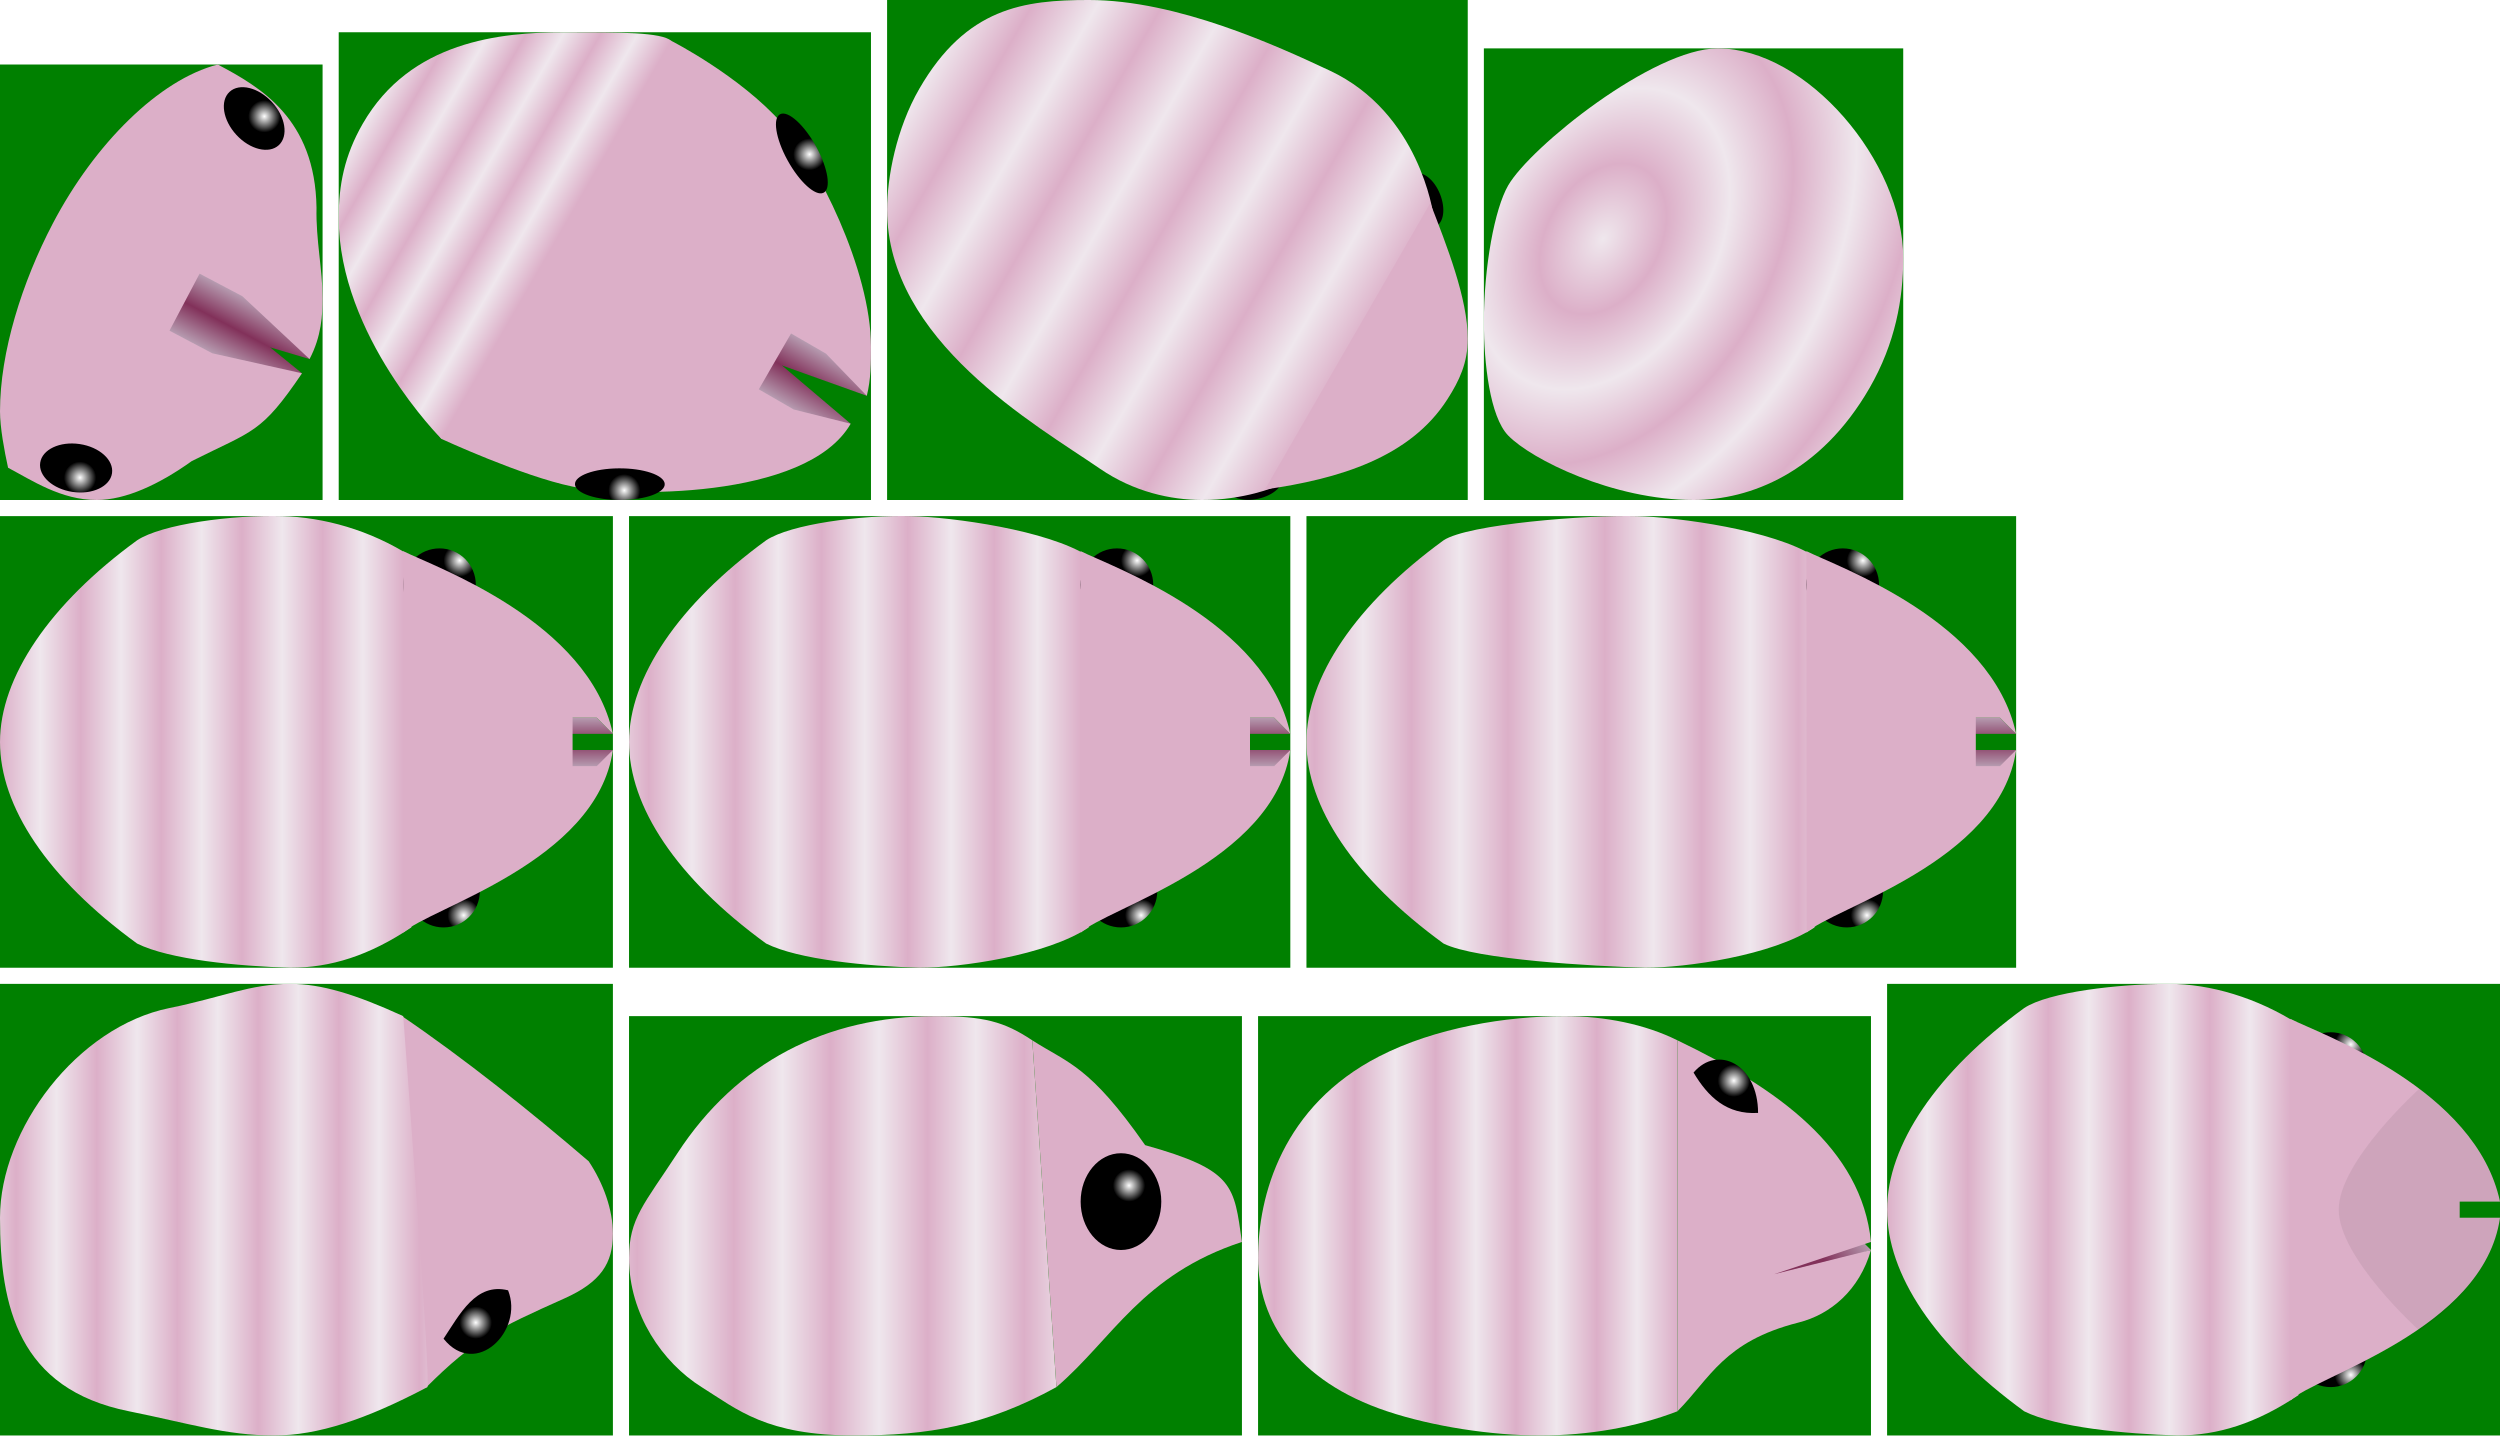
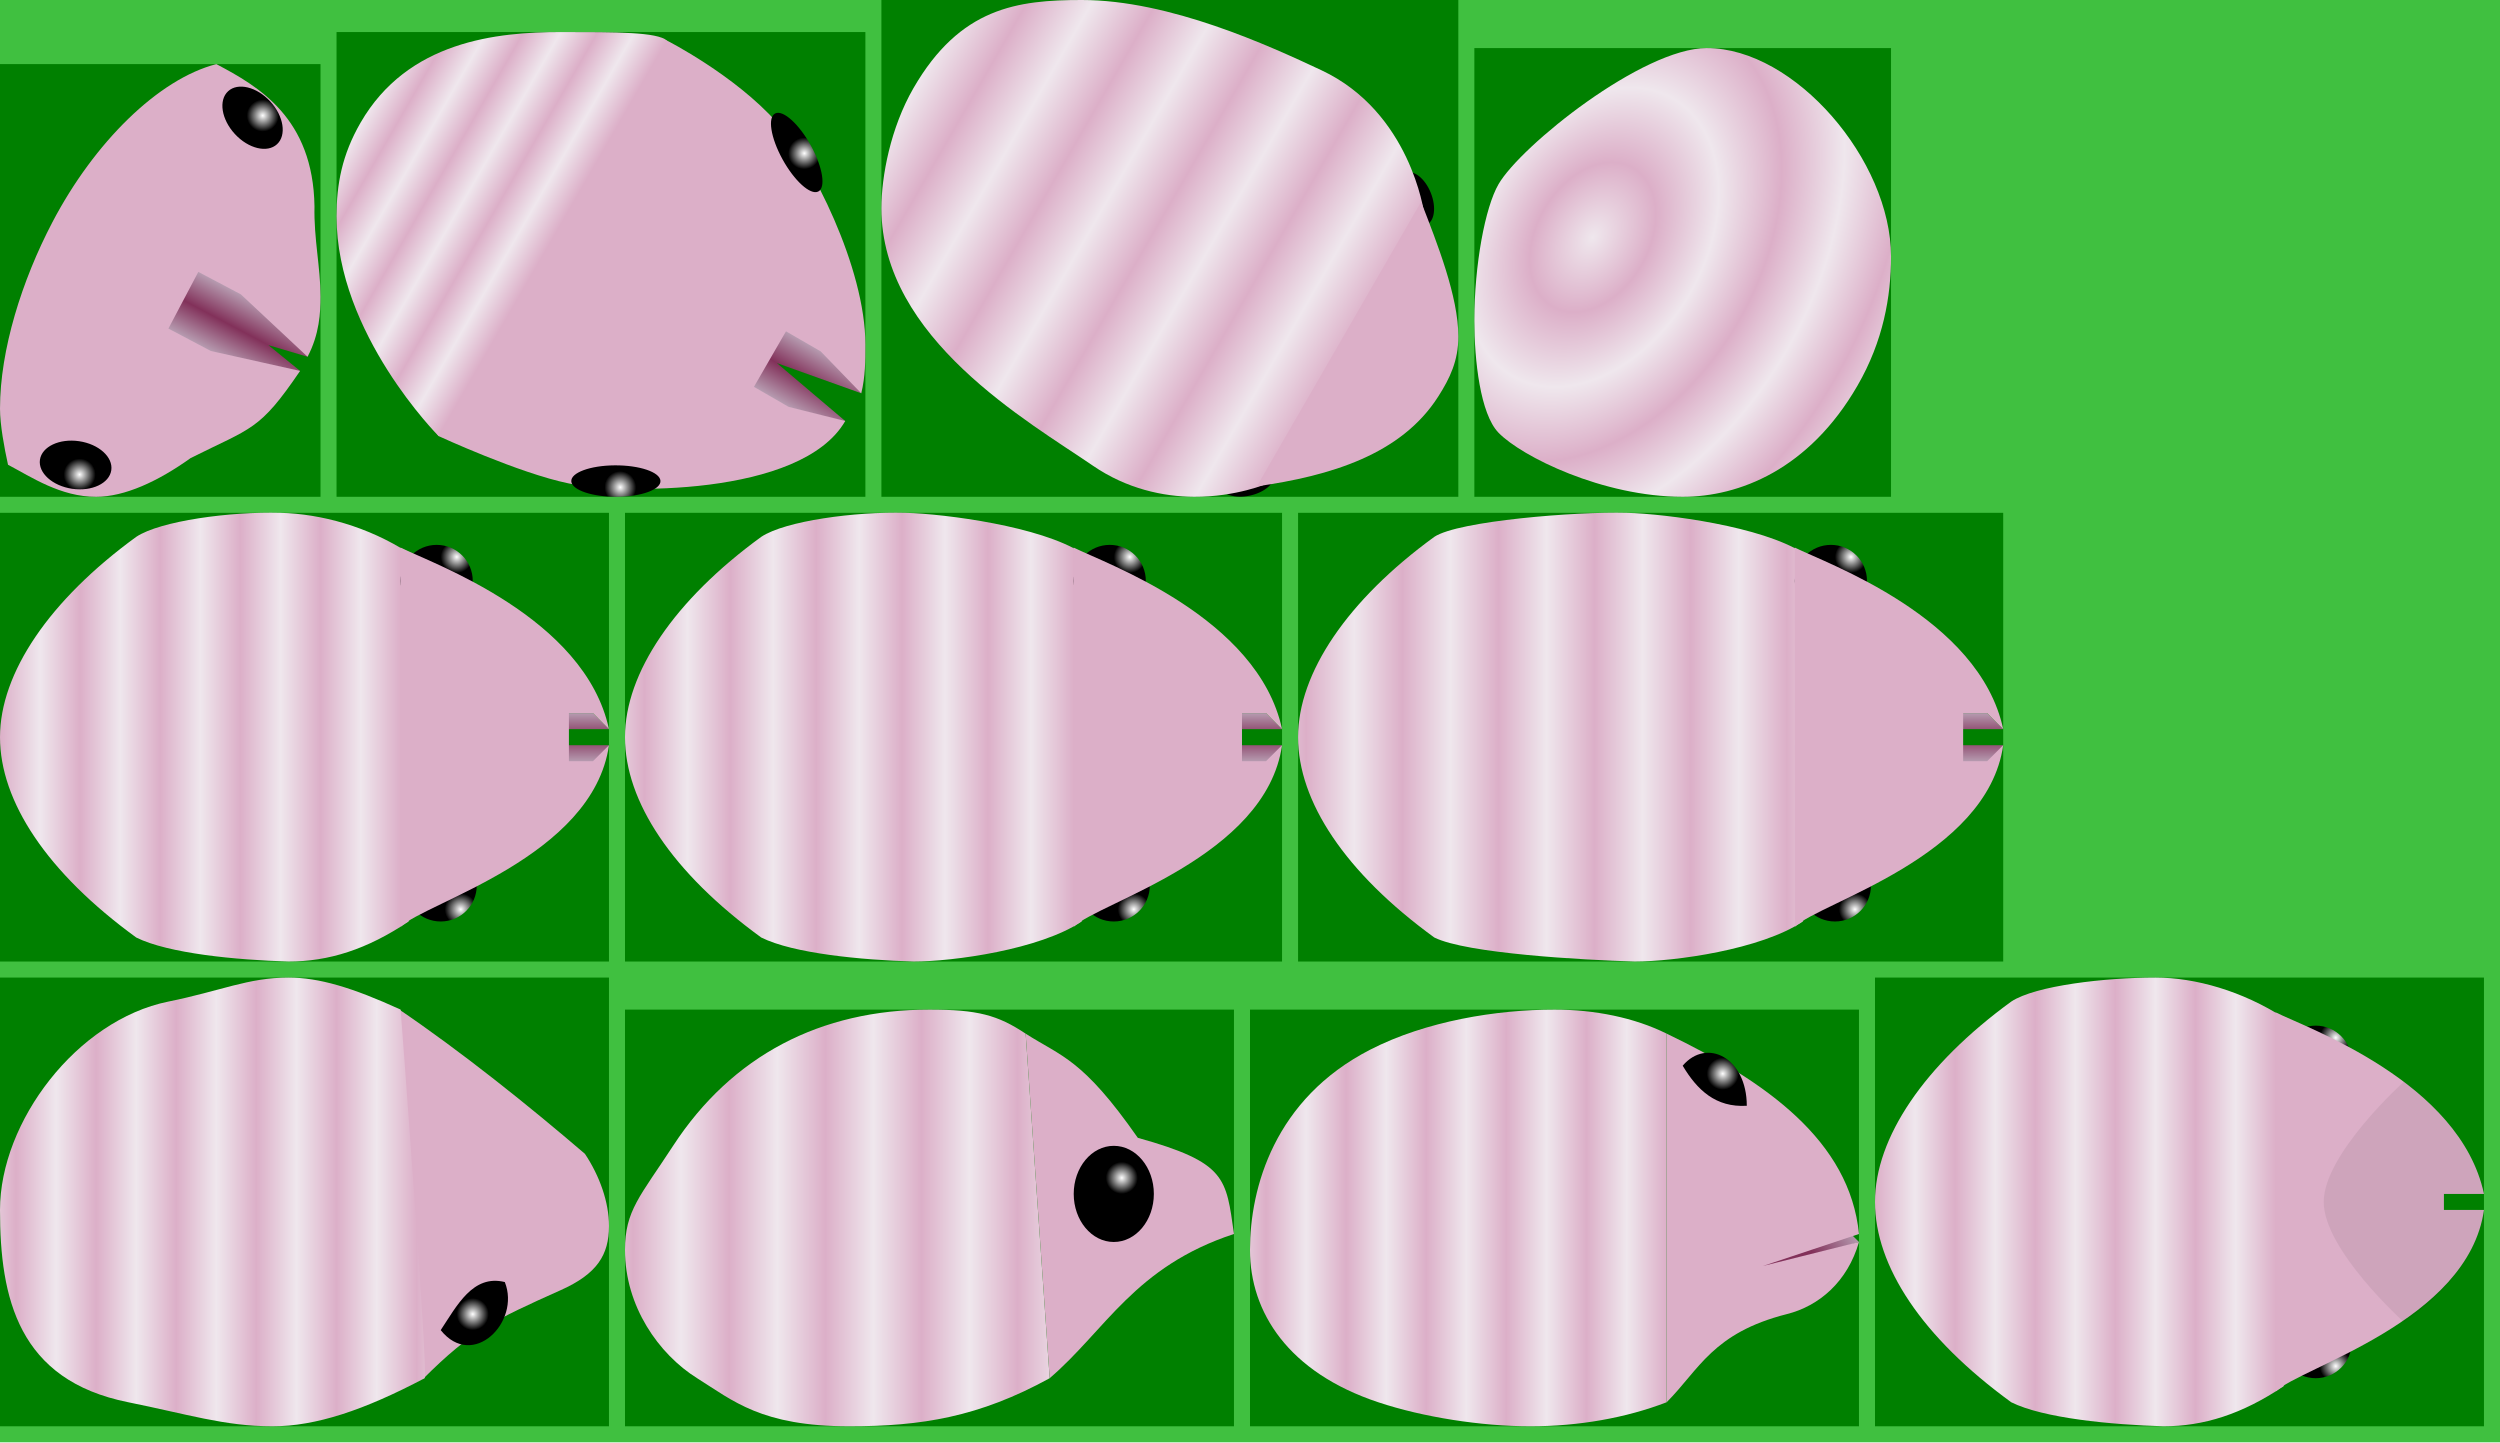
- <svg xmlns="http://www.w3.org/2000/svg" xmlns:xlink="http://www.w3.org/1999/xlink" width="155" height="89" viewBox="0 0 155 89" id="svg2" version="1.1">
+ <svg xmlns="http://www.w3.org/2000/svg" xmlns:xlink="http://www.w3.org/1999/xlink" width="156" height="90" viewBox="0 0 156 90" id="svg2" version="1.1">
  <defs id="defs4">
    <linearGradient id="head-8">
      <stop style="stop-color:#dcafc8;stop-opacity:1;" offset="0" id="stop4255" />
      <stop style="stop-color:#dcafc8;stop-opacity:1" offset="1" id="stop4257" />
    </linearGradient>
    <linearGradient id="eye-3">
      <stop style="stop-color:#ffffff;stop-opacity:1" offset="0" id="stop4220" />
      <stop style="stop-color:#000000;stop-opacity:1" offset="1" id="stop4222" />
    </linearGradient>
    <linearGradient id="mouth-6">
      <stop style="stop-color:#82315a;stop-opacity:1" offset="0" id="stop4210" />
      <stop style="stop-color:#b69bb0;stop-opacity:1" offset="1" id="stop4212" />
    </linearGradient>
    <linearGradient id="body-9">
      <stop style="stop-color:#efe7ed;stop-opacity:1" offset="0" id="stop4178" />
      <stop style="stop-color:#dcafc8;stop-opacity:1" offset="1" id="stop4180" />
    </linearGradient>
    <linearGradient xlink:href="#body-9" id="linearGradient4182" x1="22.5" y1="1037.362" x2="25" y2="1037.362" gradientUnits="userSpaceOnUse" spreadMethod="reflect" gradientTransform="translate(0,-29.00003)" />
    <linearGradient xlink:href="#mouth-6" id="linearGradient4214" x1="35.5" y1="1038.362" x2="35.5" y2="1036.862" gradientUnits="userSpaceOnUse" spreadMethod="reflect" gradientTransform="translate(0.5,-29.00003)" />
    <linearGradient xlink:href="#mouth-6" id="linearGradient4214-8" x1="35.5" y1="1038.362" x2="35.5" y2="1036.862" gradientUnits="userSpaceOnUse" spreadMethod="reflect" gradientTransform="translate(42.50008,-29.00003)" />
    <linearGradient gradientTransform="translate(39,-29.00003)" xlink:href="#body-9" id="linearGradient4182-3" x1="25.322" y1="1037.362" x2="28" y2="1037.362" gradientUnits="userSpaceOnUse" spreadMethod="reflect" />
    <linearGradient xlink:href="#mouth-6" id="linearGradient4214-8-1" x1="35.5" y1="1038.362" x2="35.5" y2="1036.862" gradientUnits="userSpaceOnUse" spreadMethod="reflect" gradientTransform="translate(87.50007,-29.00003)" />
    <linearGradient gradientTransform="translate(81,-29.00003)" xlink:href="#body-9" id="linearGradient4182-3-7" x1="27.5" y1="1037.362" x2="30.5" y2="1037.362" gradientUnits="userSpaceOnUse" spreadMethod="reflect" />
    <linearGradient xlink:href="#mouth-6" id="linearGradient4873" x1="26.5" y1="1009.362" x2="26.5" y2="1007.362" gradientUnits="userSpaceOnUse" spreadMethod="reflect" gradientTransform="rotate(27.84038,72.72738,970.3952)" />
    <linearGradient xlink:href="#mouth-6" id="linearGradient4304" x1="61.5" y1="1005.862" x2="61.5" y2="1003.862" gradientUnits="userSpaceOnUse" spreadMethod="reflect" gradientTransform="rotate(30,91.01685,975.3747)" />
    <linearGradient xlink:href="#body-9" id="linearGradient4341" x1="41.5" y1="1006.362" x2="43.5" y2="1006.362" gradientUnits="userSpaceOnUse" spreadMethod="reflect" gradientTransform="rotate(30,91.01685,975.3747)" />
    <linearGradient xlink:href="#body-9" id="linearGradient4414" x1="94" y1="1001.862" x2="97.5" y2="1001.862" gradientUnits="userSpaceOnUse" spreadMethod="reflect" gradientTransform="rotate(30,122.5206,968.3804)" />
    <radialGradient xlink:href="#body-9" id="radialGradient4471" cx="112.5" cy="1004.862" fx="112.5" fy="1004.862" r="14.25" gradientTransform="matrix(0.2127079,0.1228072,-0.1754379,0.3038669,251.7501,659.0107)" gradientUnits="userSpaceOnUse" spreadMethod="reflect" />
    <radialGradient xlink:href="#eye-3" id="radialGradient4771" gradientUnits="userSpaceOnUse" gradientTransform="matrix(0.2905645,-0.1940254,0.2060052,0.3078185,555.7567,290.5778)" cx="615.408" cy="822.859" fx="615.408" fy="822.859" r="2.782" />
    <radialGradient xlink:href="#eye-3" id="radialGradient4775" gradientUnits="userSpaceOnUse" gradientTransform="matrix(0.2222178,0.6285469,-0.628542,0.2222161,-217.0058,1231.892)" cx="-931.99" cy="353.033" fx="-931.99" fy="353.033" r="1.5" />
    <radialGradient xlink:href="#eye-3" id="radialGradient4779" gradientUnits="userSpaceOnUse" gradientTransform="matrix(0.4444445,-2.0046914e-6,2.0046473e-6,0.4444347,102.8314,541.2946)" cx="28.5" cy="1027.862" fx="28.5" fy="1027.862" r="2.25" />
    <radialGradient xlink:href="#eye-3" id="radialGradient4784" gradientUnits="userSpaceOnUse" gradientTransform="matrix(0.4444445,-2.0046914e-6,2.0046473e-6,0.4444347,57.83134,541.2945)" cx="28.5" cy="1027.862" fx="28.5" fy="1027.862" r="2.25" />
    <radialGradient xlink:href="#eye-3" id="radialGradient4788" gradientUnits="userSpaceOnUse" gradientTransform="matrix(0.4444445,-2.0046914e-6,2.0046473e-6,0.4444347,15.83127,541.2945)" cx="28.5" cy="1027.862" fx="28.5" fy="1027.862" r="2.25" />
    <linearGradient xlink:href="#body-9" id="linearGradient4182-9" x1="22.5" y1="1037.362" x2="25" y2="1037.362" gradientUnits="userSpaceOnUse" spreadMethod="reflect" gradientTransform="translate(117,-1.6642075e-5)" />
    <radialGradient xlink:href="#eye-3" id="radialGradient4335" cx="154.543" cy="988.059" fx="154.543" fy="988.059" r="2" gradientTransform="matrix(0.5000002,-3.796436e-6,3.7893104e-6,0.5000039,30.22452,536.3292)" gradientUnits="userSpaceOnUse" />
    <linearGradient xlink:href="#mouth-6" id="linearGradient4345" x1="160" y1="999.362" x2="162.5" y2="997.862" gradientUnits="userSpaceOnUse" gradientTransform="translate(-47,42.00006)" />
    <linearGradient xlink:href="#body-9" id="linearGradient4321" x1="148.5" y1="996.362" x2="151" y2="996.362" gradientUnits="userSpaceOnUse" spreadMethod="reflect" gradientTransform="translate(-47,42.00006)" />
    <radialGradient xlink:href="#eye-3" id="radialGradient4296" cx="130.75" cy="975.362" fx="130.75" fy="975.362" r="2.5" gradientTransform="matrix(0.4000001,2.5248612e-6,-2.5248092e-6,0.3999919,17.70244,646.725)" gradientUnits="userSpaceOnUse" />
    <linearGradient xlink:href="#body-9" id="linearGradient4284" x1="123" y1="977.362" x2="126" y2="977.362" gradientUnits="userSpaceOnUse" spreadMethod="reflect" gradientTransform="translate(-56.5,60.00006)" />
    <radialGradient xlink:href="#eye-3" id="radialGradient4241" cx="32" cy="1036.365" fx="32" fy="1036.365" r="2.099" gradientTransform="matrix(0.476346,2.5714139e-7,-2.5712811e-7,0.4763212,14.2572,551.7195)" gradientUnits="userSpaceOnUse" />
    <linearGradient xlink:href="#body-9" id="linearGradient4257" x1="26" y1="1029.362" x2="28.5" y2="1029.362" gradientUnits="userSpaceOnUse" spreadMethod="reflect" gradientTransform="translate(-2.5,8.999983)" />
    <radialGradient xlink:href="#eye-3" id="radialGradient4987" gradientUnits="userSpaceOnUse" gradientTransform="matrix(0.4444445,-2.0046914e-6,2.0046473e-6,0.4444347,133.0813,571.2946)" cx="28.5" cy="1027.862" fx="28.5" fy="1027.862" r="2.25" />
    <linearGradient xlink:href="#head-8" id="linearGradient4259" x1="24.845" y1="979.826" x2="54" y2="979.826" gradientUnits="userSpaceOnUse" gradientTransform="translate(0,-1.6642075e-5)" />
    <linearGradient xlink:href="#head-8" id="linearGradient4267" x1="24.995" y1="1009.358" x2="38" y2="1009.358" gradientUnits="userSpaceOnUse" gradientTransform="translate(0,-1.6642075e-5)" />
    <linearGradient xlink:href="#head-8" id="linearGradient4269" x1="66.995" y1="1009.358" x2="80" y2="1009.358" gradientUnits="userSpaceOnUse" gradientTransform="translate(0,-1.6642075e-5)" />
    <linearGradient xlink:href="#head-8" id="linearGradient4271" x1="111.995" y1="1009.358" x2="125" y2="1009.358" gradientUnits="userSpaceOnUse" gradientTransform="translate(0,-1.6642075e-5)" />
    <linearGradient xlink:href="#head-8" id="linearGradient4273" x1="78.428" y1="984.833" x2="91" y2="984.833" gradientUnits="userSpaceOnUse" gradientTransform="translate(0,-1.6642075e-5)" />
    <linearGradient xlink:href="#head-8" id="linearGradient4275" x1="0" y1="980.862" x2="20" y2="980.862" gradientUnits="userSpaceOnUse" gradientTransform="translate(0,-1.6642075e-5)" />
    <linearGradient xlink:href="#head-8" id="linearGradient4283" x1="141.995" y1="1038.358" x2="155" y2="1038.358" gradientUnits="userSpaceOnUse" gradientTransform="translate(0,-1.6642075e-5)" />
    <linearGradient xlink:href="#head-8" id="linearGradient4285" x1="104" y1="1039.362" x2="116" y2="1039.362" gradientUnits="userSpaceOnUse" gradientTransform="translate(0,-1.6642075e-5)" />
    <linearGradient xlink:href="#head-8" id="linearGradient4287" x1="64" y1="1038.612" x2="77" y2="1038.612" gradientUnits="userSpaceOnUse" gradientTransform="translate(0,-1.6642075e-5)" />
    <linearGradient xlink:href="#head-8" id="linearGradient4289" x1="24.804" y1="1037.836" x2="38" y2="1037.836" gradientUnits="userSpaceOnUse" gradientTransform="translate(0,-1.6642075e-5)" />
  </defs>
  <g id="layer2" style="display:inline" transform="translate(0,-963.3621)">
+     <rect style="font-variation-settings:normal;display:inline;vector-effect:none;fill:#40c040;fill-opacity:1;stroke:none;stroke-width:4.427;stroke-linecap:butt;stroke-linejoin:miter;stroke-miterlimit:4;stroke-dasharray:none;stroke-dashoffset:0;stroke-opacity:1;-inkscape-stroke:none;paint-order:markers stroke fill;stop-color:#000000" id="rect572" width="156" height="90" x="0" y="963.362" />
    <rect style="color:#000000;display:inline;overflow:visible;visibility:visible;opacity:1;fill:#008000;fill-opacity:1;fill-rule:nonzero;stroke:none;stroke-width:0.5;stroke-linecap:round;stroke-linejoin:round;stroke-miterlimit:4;stroke-dasharray:none;stroke-dashoffset:0;stroke-opacity:0.325;marker:none;enable-background:accumulate" id="rect4411-0-4" width="44" height="28" x="81" y="995.362" />
    <rect style="color:#000000;display:inline;overflow:visible;visibility:visible;opacity:1;fill:#008000;fill-opacity:1;fill-rule:nonzero;stroke:none;stroke-width:0.5;stroke-linecap:round;stroke-linejoin:round;stroke-miterlimit:4;stroke-dasharray:none;stroke-dashoffset:0;stroke-opacity:0.325;marker:none;enable-background:accumulate" id="rect4411" width="38" height="28" x="0" y="995.362" />
    <rect style="color:#000000;display:inline;overflow:visible;visibility:visible;opacity:1;fill:#008000;fill-opacity:1;fill-rule:nonzero;stroke:none;stroke-width:0.5;stroke-linecap:round;stroke-linejoin:round;stroke-miterlimit:4;stroke-dasharray:none;stroke-dashoffset:0;stroke-opacity:0.325;marker:none;enable-background:accumulate" id="rect4411-0" width="41" height="28" x="39" y="995.362" />
    <rect style="color:#000000;display:inline;overflow:visible;visibility:visible;opacity:1;fill:#008000;fill-opacity:1;fill-rule:nonzero;stroke:none;stroke-width:0.5;stroke-linecap:round;stroke-linejoin:round;stroke-miterlimit:4;stroke-dasharray:none;stroke-dashoffset:0;stroke-opacity:0.325;marker:none;enable-background:accumulate" id="rect4411-1" width="20" height="27" x="0" y="967.362" />
    <rect style="color:#000000;display:inline;overflow:visible;visibility:visible;opacity:1;fill:#008000;fill-opacity:1;fill-rule:nonzero;stroke:none;stroke-width:0.5;stroke-linecap:round;stroke-linejoin:round;stroke-miterlimit:4;stroke-dasharray:none;stroke-dashoffset:0;stroke-opacity:0.325;marker:none;enable-background:accumulate" id="rect4411-1-2" width="33" height="29" x="21" y="965.362" />
    <rect style="color:#000000;display:inline;overflow:visible;visibility:visible;opacity:1;fill:#008000;fill-opacity:1;fill-rule:nonzero;stroke:none;stroke-width:0.5;stroke-linecap:round;stroke-linejoin:round;stroke-miterlimit:4;stroke-dasharray:none;stroke-dashoffset:0;stroke-opacity:0.325;marker:none;enable-background:accumulate" id="rect4411-1-2-6" width="36" height="31" x="55" y="963.362" />
    <rect style="color:#000000;display:inline;overflow:visible;visibility:visible;opacity:1;fill:#008000;fill-opacity:1;fill-rule:nonzero;stroke:none;stroke-width:0.5;stroke-linecap:round;stroke-linejoin:round;stroke-miterlimit:4;stroke-dasharray:none;stroke-dashoffset:0;stroke-opacity:0.325;marker:none;enable-background:accumulate" id="rect4411-1-2-6-6" width="26" height="28" x="92" y="966.362" />
    <rect style="color:#000000;display:inline;overflow:visible;visibility:visible;opacity:1;fill:#008000;fill-opacity:1;fill-rule:nonzero;stroke:none;stroke-width:0.5;stroke-linecap:round;stroke-linejoin:round;stroke-miterlimit:4;stroke-dasharray:none;stroke-dashoffset:0;stroke-opacity:0.325;marker:none;enable-background:accumulate" id="rect4411-1-7" width="38" height="28" x="0" y="1024.362" />
    <rect style="color:#000000;display:inline;overflow:visible;visibility:visible;opacity:1;fill:#008000;fill-opacity:1;fill-rule:nonzero;stroke:none;stroke-width:0.5;stroke-linecap:round;stroke-linejoin:round;stroke-miterlimit:4;stroke-dasharray:none;stroke-dashoffset:0;stroke-opacity:0.325;marker:none;enable-background:accumulate" id="rect4411-1-7-6" width="38" height="26" x="39" y="1026.362" />
    <rect style="color:#000000;display:inline;overflow:visible;visibility:visible;opacity:1;fill:#008000;fill-opacity:1;fill-rule:nonzero;stroke:none;stroke-width:0.5;stroke-linecap:round;stroke-linejoin:round;stroke-miterlimit:4;stroke-dasharray:none;stroke-dashoffset:0;stroke-opacity:0.325;marker:none;enable-background:accumulate" id="rect4411-1-7-6-2" width="38" height="26" x="78" y="1026.362" />
    <rect style="color:#000000;display:inline;overflow:visible;visibility:visible;opacity:1;fill:#008000;fill-opacity:1;fill-rule:nonzero;stroke:none;stroke-width:0.5;stroke-linecap:round;stroke-linejoin:round;stroke-miterlimit:4;stroke-dasharray:none;stroke-dashoffset:0;stroke-opacity:0.325;marker:none;enable-background:accumulate" id="rect4411-1-7-6-2-8" width="38" height="28" x="117" y="1024.362" />
    <g id="g4760" style="display:inline" transform="translate(0,-89.00012)">
      <ellipse style="display:inline;fill:#c99379;fill-opacity:1;stroke:none" id="path3782" cx="-6.703" cy="1036.362" rx="3.203" ry="3.5" />
      <circle style="display:inline;fill:none;stroke:#00ffff;stroke-width:2;stroke-miterlimit:4;stroke-dasharray:none;stroke-opacity:1" id="path3770-7" cx="-16" cy="1036.362" r="15" />
      <circle style="display:inline;fill:#d5b284;fill-opacity:1;stroke:none" id="path3780" cx="-18" cy="1036.362" r="9.5" />
      <path style="display:inline;fill:#000000;fill-opacity:1;stroke:none" d="m -12,1034.862 v -6 h 2 v 6 z" id="path3824" />
      <path style="display:inline;fill:#000000;fill-opacity:1;stroke:none" d="m -12,1043.862 v -6 h 2 v 6 z" id="path3824-4" />
    </g>
  </g>
  <g id="layer1" transform="translate(0,-963.3621)" style="display:inline">
    <path style="opacity:1;fill:url(#linearGradient4182);fill-opacity:1;fill-rule:evenodd;stroke:none;stroke-width:1px;stroke-linecap:butt;stroke-linejoin:miter;stroke-opacity:1" d="M 8.5,996.862 C 3.079,1000.805 0,1005.362 0,1009.362 c 0,4 2.921,8.443 8.5,12.5 2,1 6.26,1.403 9.5,1.5 2.5,0 4.898,-0.75 7.5,-2.5 v -23 c -2.555,-1.647 -5.445,-2.429 -8,-2.5 -3.112,-0.086 -7.5,0.5 -9,1.5 z" id="path4166" />
    <circle style="color:#000000;display:inline;overflow:visible;visibility:visible;opacity:1;fill:url(#radialGradient4788);fill-opacity:1;fill-rule:nonzero;stroke:none;stroke-width:0.5;stroke-linecap:round;stroke-linejoin:round;stroke-miterlimit:4;stroke-dasharray:none;stroke-dashoffset:0;stroke-opacity:0.325;marker:none;enable-background:accumulate" id="path4168" cx="27.25" cy="999.612" r="2.25" />
    <use x="0" y="0" xlink:href="#path4168" id="use4170" transform="matrix(1,0,0,-1,0.25,2018.225)" width="100%" height="100%" style="opacity:1" />
    <path style="opacity:1;fill:url(#linearGradient4214);fill-opacity:1;fill-rule:evenodd;stroke:none;stroke-width:1px;stroke-linecap:butt;stroke-linejoin:miter;stroke-opacity:1" d="m 35,1009.862 h 3 L 37,1011.362 h -3 v -3.5 h 3 l 1,1 H 35 Z" id="path4172" />
    <path style="opacity:1;fill:url(#linearGradient4267);fill-opacity:1;fill-rule:evenodd;stroke:none;stroke-width:1px;stroke-linecap:butt;stroke-linejoin:miter;stroke-opacity:1" d="m 25.011,1021.186 c 1.5,-1.5 11.989,-4.324 12.989,-11.324 l -1,1 h -1.5 v -3 H 37 l 1,1 c -1.5,-7 -11.005,-10.332 -13.005,-11.331 z" id="path4166-0" />
    <path style="opacity:1;fill:url(#linearGradient4182-3);fill-opacity:1;fill-rule:evenodd;stroke:none;stroke-width:1px;stroke-linecap:butt;stroke-linejoin:miter;stroke-opacity:1" d="M 47.5,996.862 C 42.079,1000.805 39,1005.362 39,1009.362 c 0,4 2.921,8.443 8.5,12.5 2,1 6.26,1.403 9.5,1.5 2.5,0 7.898,-0.75 10.5,-2.5 v -23 c -2.555,-1.647 -8.445,-2.429 -11,-2.5 -3.112,-0.086 -7.5,0.5 -9,1.5 z" id="path4166-4" />
    <circle style="color:#000000;display:inline;overflow:visible;visibility:visible;opacity:1;fill:url(#radialGradient4784);fill-opacity:1;fill-rule:nonzero;stroke:none;stroke-width:0.5;stroke-linecap:round;stroke-linejoin:round;stroke-miterlimit:4;stroke-dasharray:none;stroke-dashoffset:0;stroke-opacity:0.325;marker:none;enable-background:accumulate" id="path4168-7" cx="69.25" cy="999.612" r="2.25" />
    <use x="0" y="0" xlink:href="#path4168-7" id="use4170-9" transform="matrix(1,0,0,-1,0.25,2018.225)" width="100%" height="100%" style="opacity:1" />
    <path style="opacity:1;fill:url(#linearGradient4214-8);fill-opacity:1;fill-rule:evenodd;stroke:none;stroke-width:1px;stroke-linecap:butt;stroke-linejoin:miter;stroke-opacity:1" d="m 77,1009.862 h 3 l -1,1.5 h -3 v -3.5 h 3 l 1,1 h -3 z" id="path4172-3" />
    <path style="opacity:1;fill:url(#linearGradient4269);fill-opacity:1;fill-rule:evenodd;stroke:none;stroke-width:1px;stroke-linecap:butt;stroke-linejoin:miter;stroke-opacity:1" d="m 67.011,1021.186 c 1.5,-1.5 11.989,-4.324 12.989,-11.324 l -1,1 h -1.5 v -3 h 1.5 l 1,1 c -1.5,-7 -11.005,-10.332 -13.005,-11.331 z" id="path4166-0-9" />
    <path style="display:inline;opacity:1;fill:url(#linearGradient4182-3-7);fill-opacity:1;fill-rule:evenodd;stroke:none;stroke-width:1px;stroke-linecap:butt;stroke-linejoin:miter;stroke-opacity:1" d="m 89.5,996.862 c -5.421,3.943 -8.5,8.5 -8.5,12.5 0,4 2.921,8.443 8.5,12.5 2,1 9.26,1.403 12.5,1.5 2.5,0 7.898,-0.75 10.5,-2.5 v -23 c -2.555,-1.647 -8.445,-2.429 -11,-2.5 -3.112,-0.086 -10.5,0.5 -12,1.5 z" id="path4166-4-1" />
    <circle style="color:#000000;display:inline;overflow:visible;visibility:visible;opacity:1;fill:url(#radialGradient4779);fill-opacity:1;fill-rule:nonzero;stroke:none;stroke-width:0.5;stroke-linecap:round;stroke-linejoin:round;stroke-miterlimit:4;stroke-dasharray:none;stroke-dashoffset:0;stroke-opacity:0.325;marker:none;enable-background:accumulate" id="path4168-7-6" cx="114.25" cy="999.612" r="2.25" />
    <use x="0" y="0" xlink:href="#path4168-7-6" id="use4170-9-0" transform="matrix(1,0,0,-1,0.25,2018.225)" width="100%" height="100%" style="display:inline;opacity:1" />
    <path style="display:inline;opacity:1;fill:url(#linearGradient4214-8-1);fill-opacity:1;fill-rule:evenodd;stroke:none;stroke-width:1px;stroke-linecap:butt;stroke-linejoin:miter;stroke-opacity:1" d="m 122,1009.862 h 3 l -1,1.5 h -3 v -3.5 h 3 l 1,1 h -3 z" id="path4172-3-5" />
    <path style="display:inline;opacity:1;fill:url(#linearGradient4271);fill-opacity:1;fill-rule:evenodd;stroke:none;stroke-width:1px;stroke-linecap:butt;stroke-linejoin:miter;stroke-opacity:1" d="m 112.011,1021.186 c 1.5,-1.5 11.989,-4.324 12.989,-11.324 l -1,1 h -1.5 v -3 h 1.5 l 1,1 c -1.5,-7 -11.005,-10.332 -13.005,-11.331 z" id="path4166-0-9-9" />
    <path style="display:inline;opacity:1;fill:url(#linearGradient4873);fill-opacity:1;fill-rule:evenodd;stroke:none;stroke-width:1px;stroke-linecap:butt;stroke-linejoin:miter;stroke-opacity:1" d="m 12.168,979.652 5.748,3.036 1.277,2.936 -2.444,-0.725 1.977,1.61 -3.145,0.601 -5.748,-3.035 z" id="path4865" />
    <path style="display:inline;opacity:1;fill:url(#linearGradient4275);fill-opacity:1;fill-rule:evenodd;stroke:none;stroke-width:1px;stroke-linecap:butt;stroke-linejoin:miter;stroke-opacity:1" d="m 11.894,991.947 c 3.845,-1.927 4.287,-1.694 6.831,-5.439 l -5.564,-1.242 -2.653,-1.401 1.868,-3.537 2.653,1.401 4.163,3.895 C 19.934,984.219 20,982.862 20,981.862 20,980.048 19.579,978.261 19.624,976.239 19.539,970.73 16.153,968.763 13.5,967.362 9.877,968.295 5.875,972.256 3.275,977.217 1.367,980.858 0,985.189 0,988.862 0,989.862 0.267,991.303 0.5,992.362 1.97,993.138 3.786,994.368 6,994.362 c 1.782,0 3.866,-0.964 5.894,-2.415 z" id="path4859" />
    <ellipse style="color:#000000;display:inline;overflow:visible;visibility:visible;opacity:1;fill:url(#radialGradient4775);fill-opacity:1;fill-rule:nonzero;stroke:none;stroke-width:0.5;stroke-linecap:round;stroke-linejoin:round;stroke-miterlimit:4;stroke-dasharray:none;stroke-dashoffset:0;stroke-opacity:0.325;marker:none;enable-background:accumulate" id="path4861" cx="-646.564" cy="724.209" rx="1.5" ry="2.25" transform="rotate(-42.68818)" />
    <use style="display:inline" x="0" y="0" xlink:href="#path4861" id="use4863" transform="matrix(0.5638034,0.825909,0.825909,-0.5638034,-805.884,1526.65)" width="100%" height="100%" />
    <path style="fill:url(#linearGradient4304);fill-opacity:1;fill-rule:evenodd;stroke:none;stroke-width:1px;stroke-linecap:butt;stroke-linejoin:miter;stroke-opacity:1" d="m 53.742,987.903 -5.263,-1.884 4.263,3.616 -2.049,0.549 -4.33,-2.5 2.5,-4.33 4.33,2.5 z" id="path4296" />
    <path style="opacity:1;fill:url(#linearGradient4259);fill-opacity:1;fill-rule:evenodd;stroke:none;stroke-width:1px;stroke-linecap:butt;stroke-linejoin:miter;stroke-opacity:1" d="m 53.742,987.903 c 0.258,-1.041 0.258,-2.041 0.258,-3.041 0,-4.791 -3.368,-11.428 -5.516,-13.851 -2.623,-2.958 -6.861,-5.116 -6.861,-5.116 0,0 -8.861,-1.652 -14.361,7.874 -5.5,9.526 0.111,16.807 0.111,16.807 0,0 5.013,2.317 8.111,2.951 3.098,0.634 14.508,0.871 17.258,-3.892 l -3.531,-0.884 -2.165,-1.25 2,-3.464 2.165,1.25 z" id="path4292" />
    <ellipse style="color:#000000;display:inline;overflow:visible;visibility:visible;opacity:1;fill:url(#radialGradient4771);fill-opacity:1;fill-rule:nonzero;stroke:none;stroke-width:0.5;stroke-linecap:round;stroke-linejoin:round;stroke-miterlimit:4;stroke-dasharray:none;stroke-dashoffset:0;stroke-opacity:0.325;marker:none;enable-background:accumulate" id="path4294" cx="903.837" cy="424.857" rx="2.782" ry="0.984" transform="matrix(0.4806432,0.8769162,-0.9054988,0.4243489,0,0)" />
    <use x="0" y="0" xlink:href="#path4294" id="use4314" transform="matrix(0.4868535,0.8734836,0.8734836,-0.4868535,-835.5654,1423.604)" width="100%" height="100%" />
    <path style="opacity:1;fill:url(#linearGradient4341);fill-opacity:1;fill-rule:evenodd;stroke:none;stroke-width:1px;stroke-linecap:butt;stroke-linejoin:miter;stroke-opacity:1" d="m 41.622,965.895 c -0.622,-0.533 -3.122,-0.533 -6.622,-0.533 -4,0 -9.557,0.556 -12.502,5.657 -1.154,2 -1.498,3.843 -1.498,5.843 0,7.327 6.372,13.714 6.372,13.714 z" id="path4292-7" />
    <use x="0" y="0" xlink:href="#path4418" id="use4420" transform="matrix(0.5627777,0.8266083,0.8266083,-0.5627777,-778.5062,1469.415)" width="100%" height="100%" />
    <ellipse style="color:#000000;display:inline;overflow:visible;visibility:visible;opacity:1;fill:#000000;fill-opacity:1;fill-rule:nonzero;stroke:none;stroke-width:0.5;stroke-linecap:round;stroke-linejoin:round;stroke-miterlimit:4;stroke-dasharray:none;stroke-dashoffset:0;stroke-opacity:0.325;marker:none;enable-background:accumulate" id="path4418" cx="-280.002" cy="938.898" rx="1" ry="1.75" transform="rotate(-21.77972)" />
    <path style="opacity:1;fill:url(#linearGradient4414);fill-opacity:1;fill-rule:evenodd;stroke:none;stroke-width:1px;stroke-linecap:butt;stroke-linejoin:miter;stroke-opacity:1" d="m 79.111,993.526 9.75,-16.887 c 0,0 -0.842,-6.287 -6.41,-8.897 -3.253,-1.525 -9.451,-4.38 -14.951,-4.38 -4,0 -7.59,0.46 -10.5,5.5 -1.429,2.474 -2,5.5 -2,7.5 0,8.116 9.194,13.316 13.201,16.062 2.107,1.444 4.39,1.928 6.299,1.938 2.653,0.015 4.611,-0.836 4.611,-0.836 z" id="path4406" />
    <path style="fill:url(#linearGradient4273);fill-opacity:1;fill-rule:evenodd;stroke:none;stroke-width:1px;stroke-linecap:butt;stroke-linejoin:miter;stroke-opacity:1" d="m 78.428,993.709 c 4.602,-0.653 9.002,-1.981 11.312,-5.593 0.746,-1.166 1.26,-2.254 1.26,-3.754 0,-2.5 -1.311,-5.792 -2.322,-8.406 z" id="path4416" />
    <path style="opacity:1;fill:url(#radialGradient4471);fill-opacity:1;fill-rule:evenodd;stroke:none;stroke-width:1px;stroke-linecap:butt;stroke-linejoin:miter;stroke-opacity:1" d="m 106.505,966.362 c -4,0 -11.616,6.102 -13,8.5 -0.83,1.438 -1.505,5.008 -1.505,8.508 0,2.5 0.375,5.824 1.505,6.992 1.434,1.482 6.5,4 11.5,4 3.5,0 7.871,-1.685 10.905,-6.941 1.604,-2.778 2.09,-5.55 2.09,-8.05 0,-6 -5.995,-13.008 -11.495,-13.008 z" id="path4463" />
    <path style="display:inline;opacity:1;fill:url(#linearGradient4289);fill-opacity:1;fill-rule:evenodd;stroke:none;stroke-width:1px;stroke-linecap:butt;stroke-linejoin:miter;stroke-opacity:1" d="m 26.415,1049.39 c 3,-3 4.445,-3.672 8.585,-5.528 2.255,-1.011 3,-2.185 3,-4 0,-1.5 -0.59,-3.134 -1.5,-4.5 -3.5,-3 -7.696,-6.37 -11.696,-9.08 z" id="path4228" />
    <path style="display:inline;opacity:1;fill:url(#linearGradient4257);fill-opacity:1;fill-rule:evenodd;stroke:none;stroke-width:1px;stroke-linecap:butt;stroke-linejoin:miter;stroke-opacity:1" d="m 26.5,1049.362 c -3.802,2.005 -6.792,3 -9.5,3 -3,0 -5.339,-0.766 -9,-1.5 C 1.133,1049.485 0,1044.362 0,1038.862 c 0,-5.5 4.797,-11.842 10.5,-13 3.273,-0.664 5,-1.5 7.5,-1.5 1.897,0 3.983,0.619 7,2 0,0 1.721,22.646 1.5,23 z" id="path4230" />
    <path style="display:inline;fill:url(#radialGradient4241);fill-opacity:1;fill-rule:evenodd;stroke:none;stroke-width:1px;stroke-linecap:butt;stroke-linejoin:miter;stroke-opacity:1" d="m 27.5,1046.362 c 1,-1.5 2,-3.5 4,-3 1,2.5 -2,5.5 -4,3 z" id="path4232" />
    <path style="display:inline;opacity:1;fill:url(#linearGradient4284);fill-opacity:1;fill-rule:evenodd;stroke:none;stroke-width:1px;stroke-linecap:butt;stroke-linejoin:miter;stroke-opacity:1" d="m 43.5,1049.362 c -2.408,-1.505 -4.5,-4.5 -4.5,-8 0,-2.458 0.936,-3.336 3,-6.5 3.678,-5.64 9.215,-8.5 16,-8.5 3,0 4.255,0.337 6,1.5 l 1.5,21.5 c -4.402,2.421 -8,3 -12.5,3 -5.499,0 -7.261,-1.601 -9.5,-3 z" id="path4276" />
    <path style="display:inline;opacity:1;fill:url(#linearGradient4287);fill-opacity:1;fill-rule:evenodd;stroke:none;stroke-width:1px;stroke-linecap:butt;stroke-linejoin:miter;stroke-opacity:1" d="m 65.5,1049.362 c 3.5,-3 5.293,-6.959 11.5,-9 -0.5,-3.5 -0.455,-4.451 -6,-6 -3.456,-4.949 -4.75,-5.06 -7,-6.5 z" id="path4286" />
    <ellipse style="color:#000000;display:inline;overflow:visible;visibility:visible;opacity:1;fill:url(#radialGradient4296);fill-opacity:1;fill-rule:nonzero;stroke:none;stroke-width:0.5;stroke-linecap:round;stroke-linejoin:round;stroke-miterlimit:4;stroke-dasharray:none;stroke-dashoffset:0;stroke-opacity:0.325;marker:none;enable-background:accumulate" id="path4288" cx="69.5" cy="1037.862" rx="2.5" ry="3" />
    <path style="display:inline;opacity:1;fill:url(#linearGradient4321);fill-opacity:1;fill-rule:evenodd;stroke:none;stroke-width:1px;stroke-linecap:butt;stroke-linejoin:miter;stroke-opacity:1" d="m 104,1050.862 v -23 c -2.01,-1.001 -4.5,-1.5 -7,-1.5 -3.607,0 -8.011,0.709 -11.5,2.5 -5.976,3.067 -7.5,8.618 -7.5,12.5 0,3.882 2.382,7.63 8,9.5 2.83,0.942 6.446,1.5 9.5,1.5 3,0 5.959,-0.52 8.5,-1.5 z" id="path4313" />
    <path style="display:inline;fill:url(#linearGradient4345);fill-opacity:1;fill-rule:evenodd;stroke:none;stroke-width:1px;stroke-linecap:butt;stroke-linejoin:miter;stroke-opacity:1" d="m 116,1040.862 -0.5,-0.5 -5.5,1.5 v 1 z" id="path4337" />
    <path style="display:inline;opacity:1;fill:url(#linearGradient4285);fill-opacity:1;fill-rule:evenodd;stroke:none;stroke-width:1px;stroke-linecap:butt;stroke-linejoin:miter;stroke-opacity:1" d="m 104,1050.862 c 2.037,-2.043 2.865,-4.323 7.5,-5.5 2,-0.5 3.788,-2.014 4.5,-4.5 l -6,1.5 6,-2 c -0.575,-5.814 -5.804,-9.525 -12,-12.5 z" id="path4323" />
    <path style="display:inline;fill:url(#radialGradient4335);fill-opacity:1;fill-rule:evenodd;stroke:none;stroke-width:1px;stroke-linecap:butt;stroke-linejoin:miter;stroke-opacity:1" d="m 105,1029.862 c 0.901,1.512 2.061,2.619 4,2.5 0,-3 -2.5,-4.265 -4,-2.5 z" id="path4325" />
    <path style="display:inline;opacity:1;fill:url(#linearGradient4182-9);fill-opacity:1;fill-rule:evenodd;stroke:none;stroke-width:1px;stroke-linecap:butt;stroke-linejoin:miter;stroke-opacity:1" d="m 125.5,1025.862 c -5.421,3.942 -8.5,8.5 -8.5,12.5 0,4 2.921,8.443 8.5,12.5 2,1 6.26,1.403 9.5,1.5 2.5,0 4.898,-0.75 7.5,-2.5 v -23 c -2.555,-1.647 -5.5,-2.5 -8,-2.5 -3.113,0 -7.5,0.5 -9,1.5 z" id="path4166-06" />
    <circle style="color:#000000;display:inline;overflow:visible;visibility:visible;opacity:1;fill:url(#radialGradient4987);fill-opacity:1;fill-rule:nonzero;stroke:none;stroke-width:0.5;stroke-linecap:round;stroke-linejoin:round;stroke-miterlimit:4;stroke-dasharray:none;stroke-dashoffset:0;stroke-opacity:0.325;marker:none;enable-background:accumulate" id="path4168-0" cx="144.5" cy="1029.612" r="2.25" />
    <use x="0" y="0" xlink:href="#path4168-0" id="use4170-3" transform="matrix(1,0,0,-1,0,2076.724)" width="100%" height="100%" style="display:inline;opacity:1" />
    <path style="display:inline;opacity:1;fill:url(#linearGradient4283);fill-opacity:1;fill-rule:evenodd;stroke:none;stroke-width:1px;stroke-linecap:butt;stroke-linejoin:miter;stroke-opacity:1" d="m 142.011,1050.186 c 1.5,-1.5 11.989,-4.324 12.989,-11.324 h -2.5 v -1 h 2.5 c -1.5,-7 -11.005,-10.332 -13.005,-11.332 z" id="path4166-0-2" />
    <path style="display:inline;opacity:1;fill:#000000;fill-opacity:0.063;fill-rule:evenodd;stroke:none;stroke-width:1px;stroke-linecap:butt;stroke-linejoin:miter;stroke-opacity:1" d="m 150,1045.862 c 2.453,-1.689 4.572,-4.007 5,-7 h -2.5 v -1 h 2.5 c -0.629,-2.934 -2.701,-5.256 -5,-7 0,0 -5,4.495 -5,7.5 0,3.005 5,7.5 5,7.5 z" id="path4166-0-2-7" />
  </g>
</svg>
